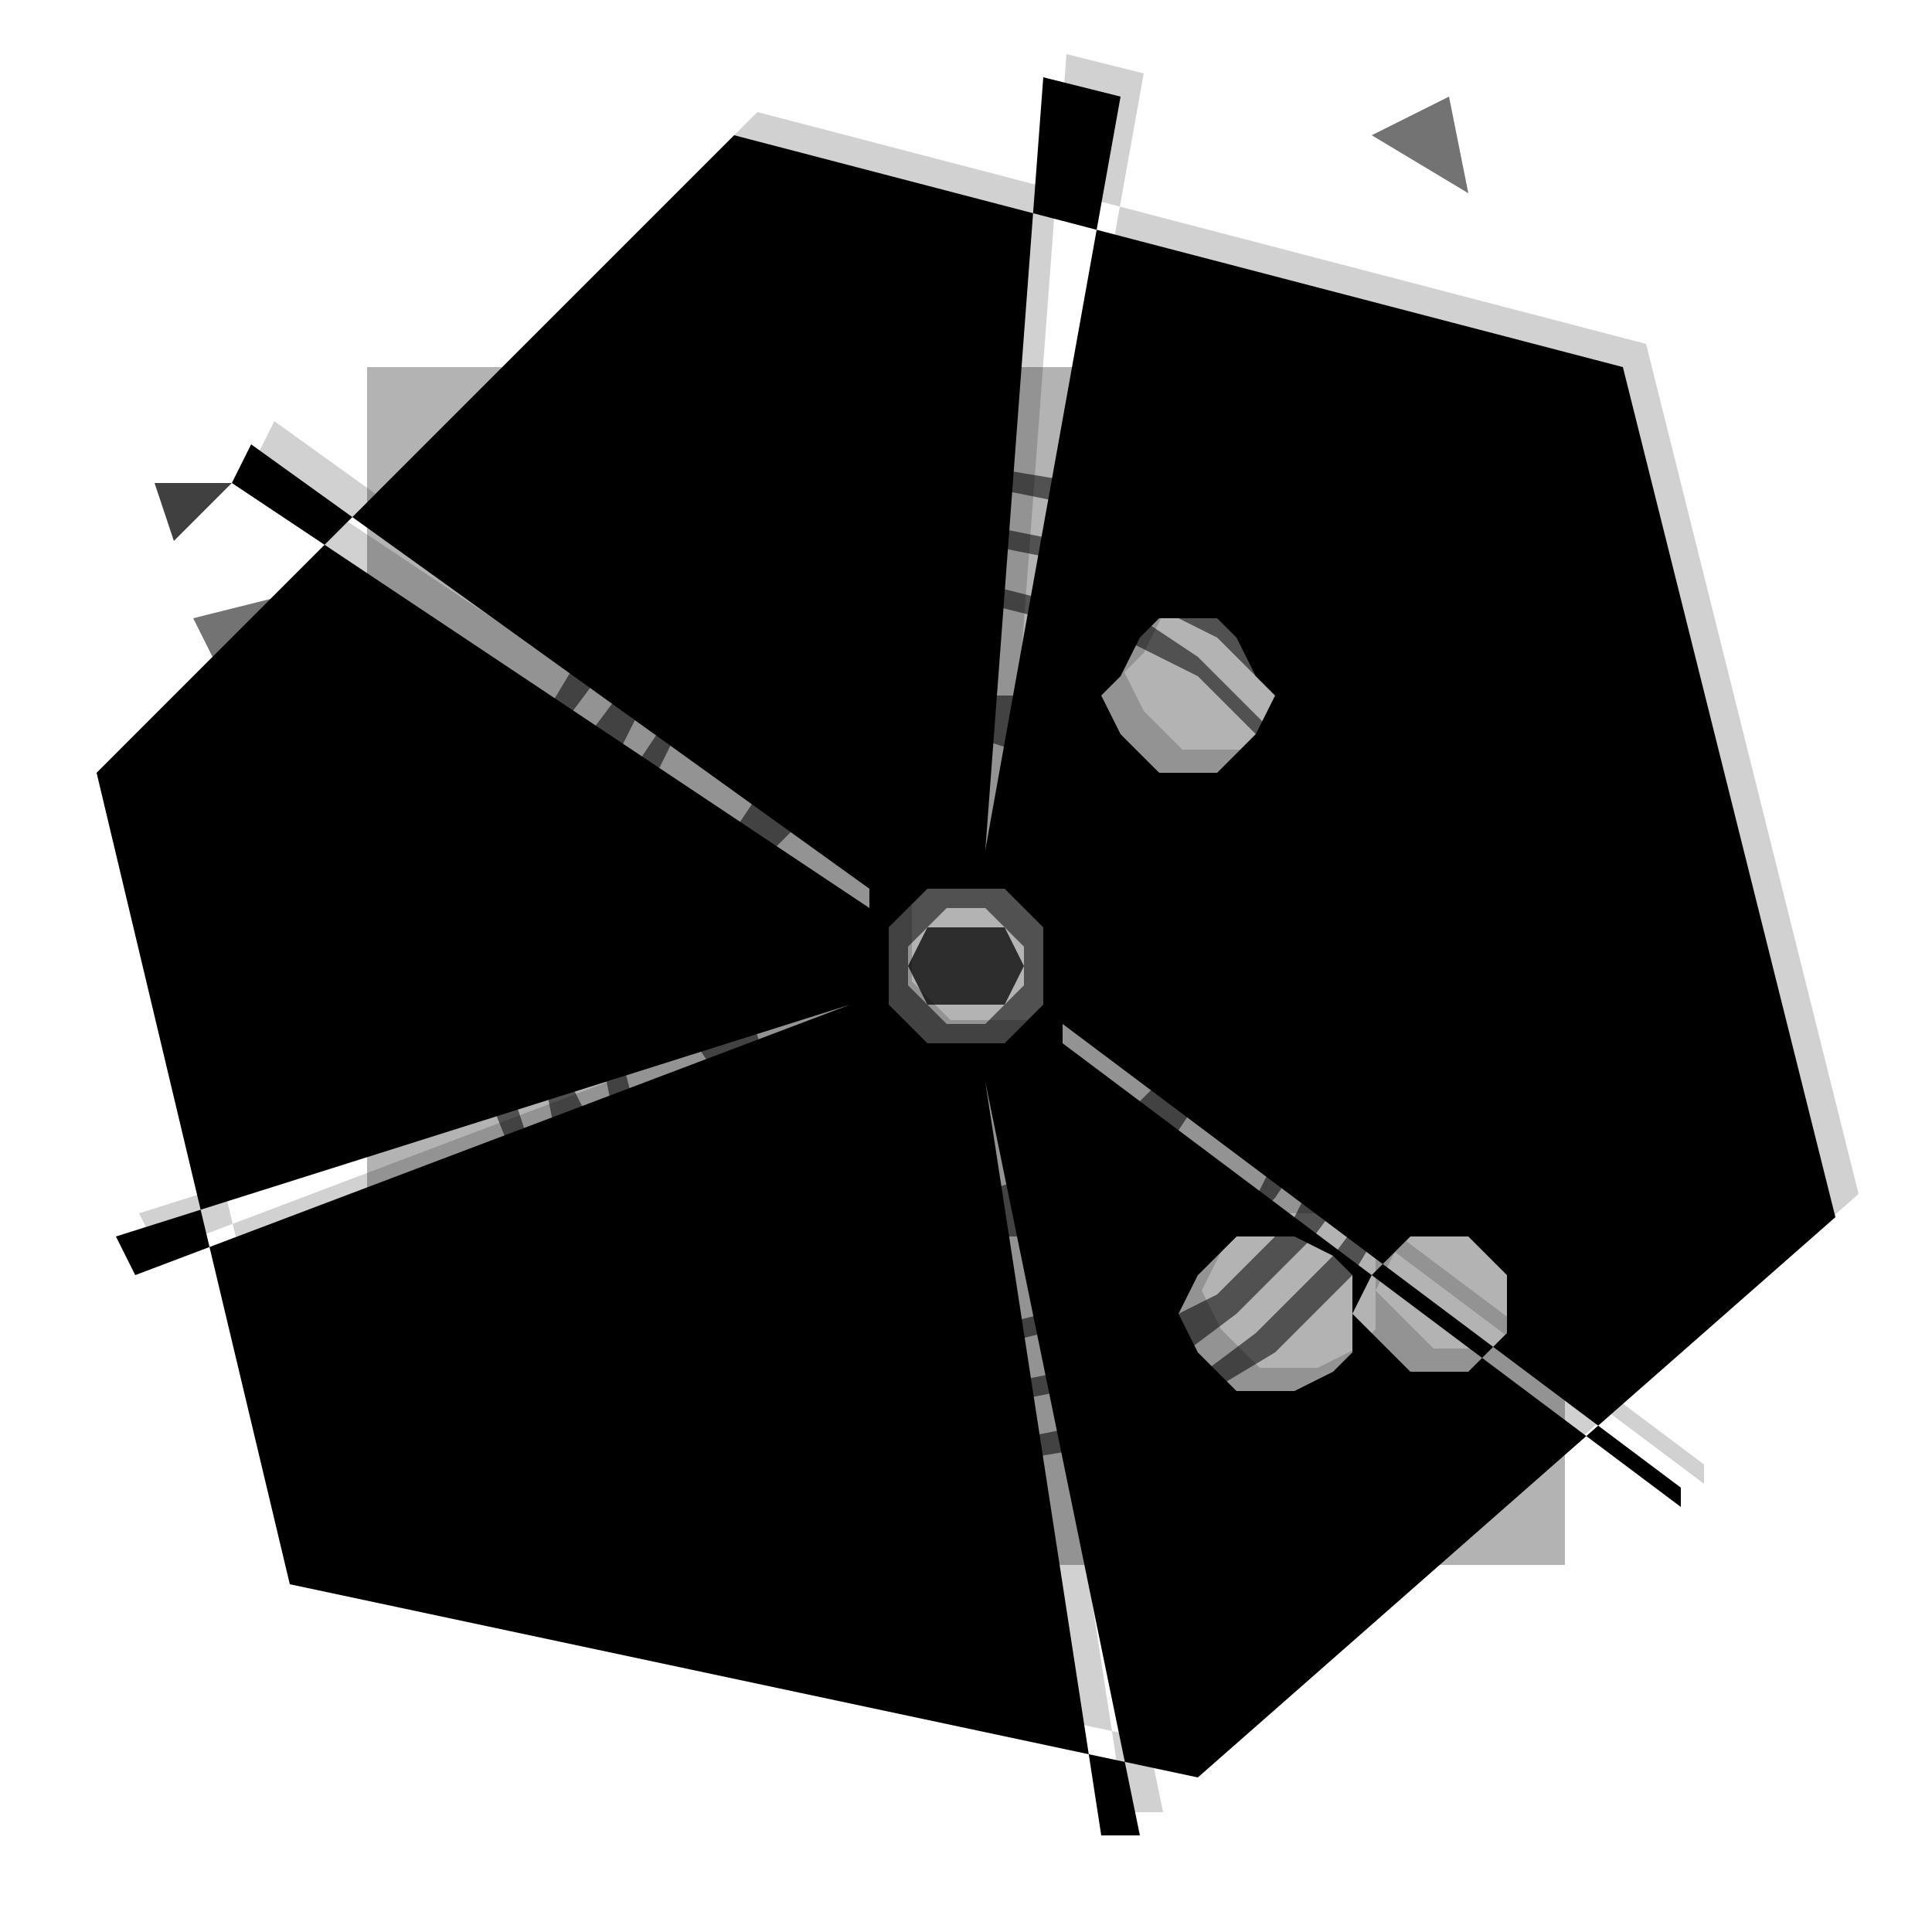
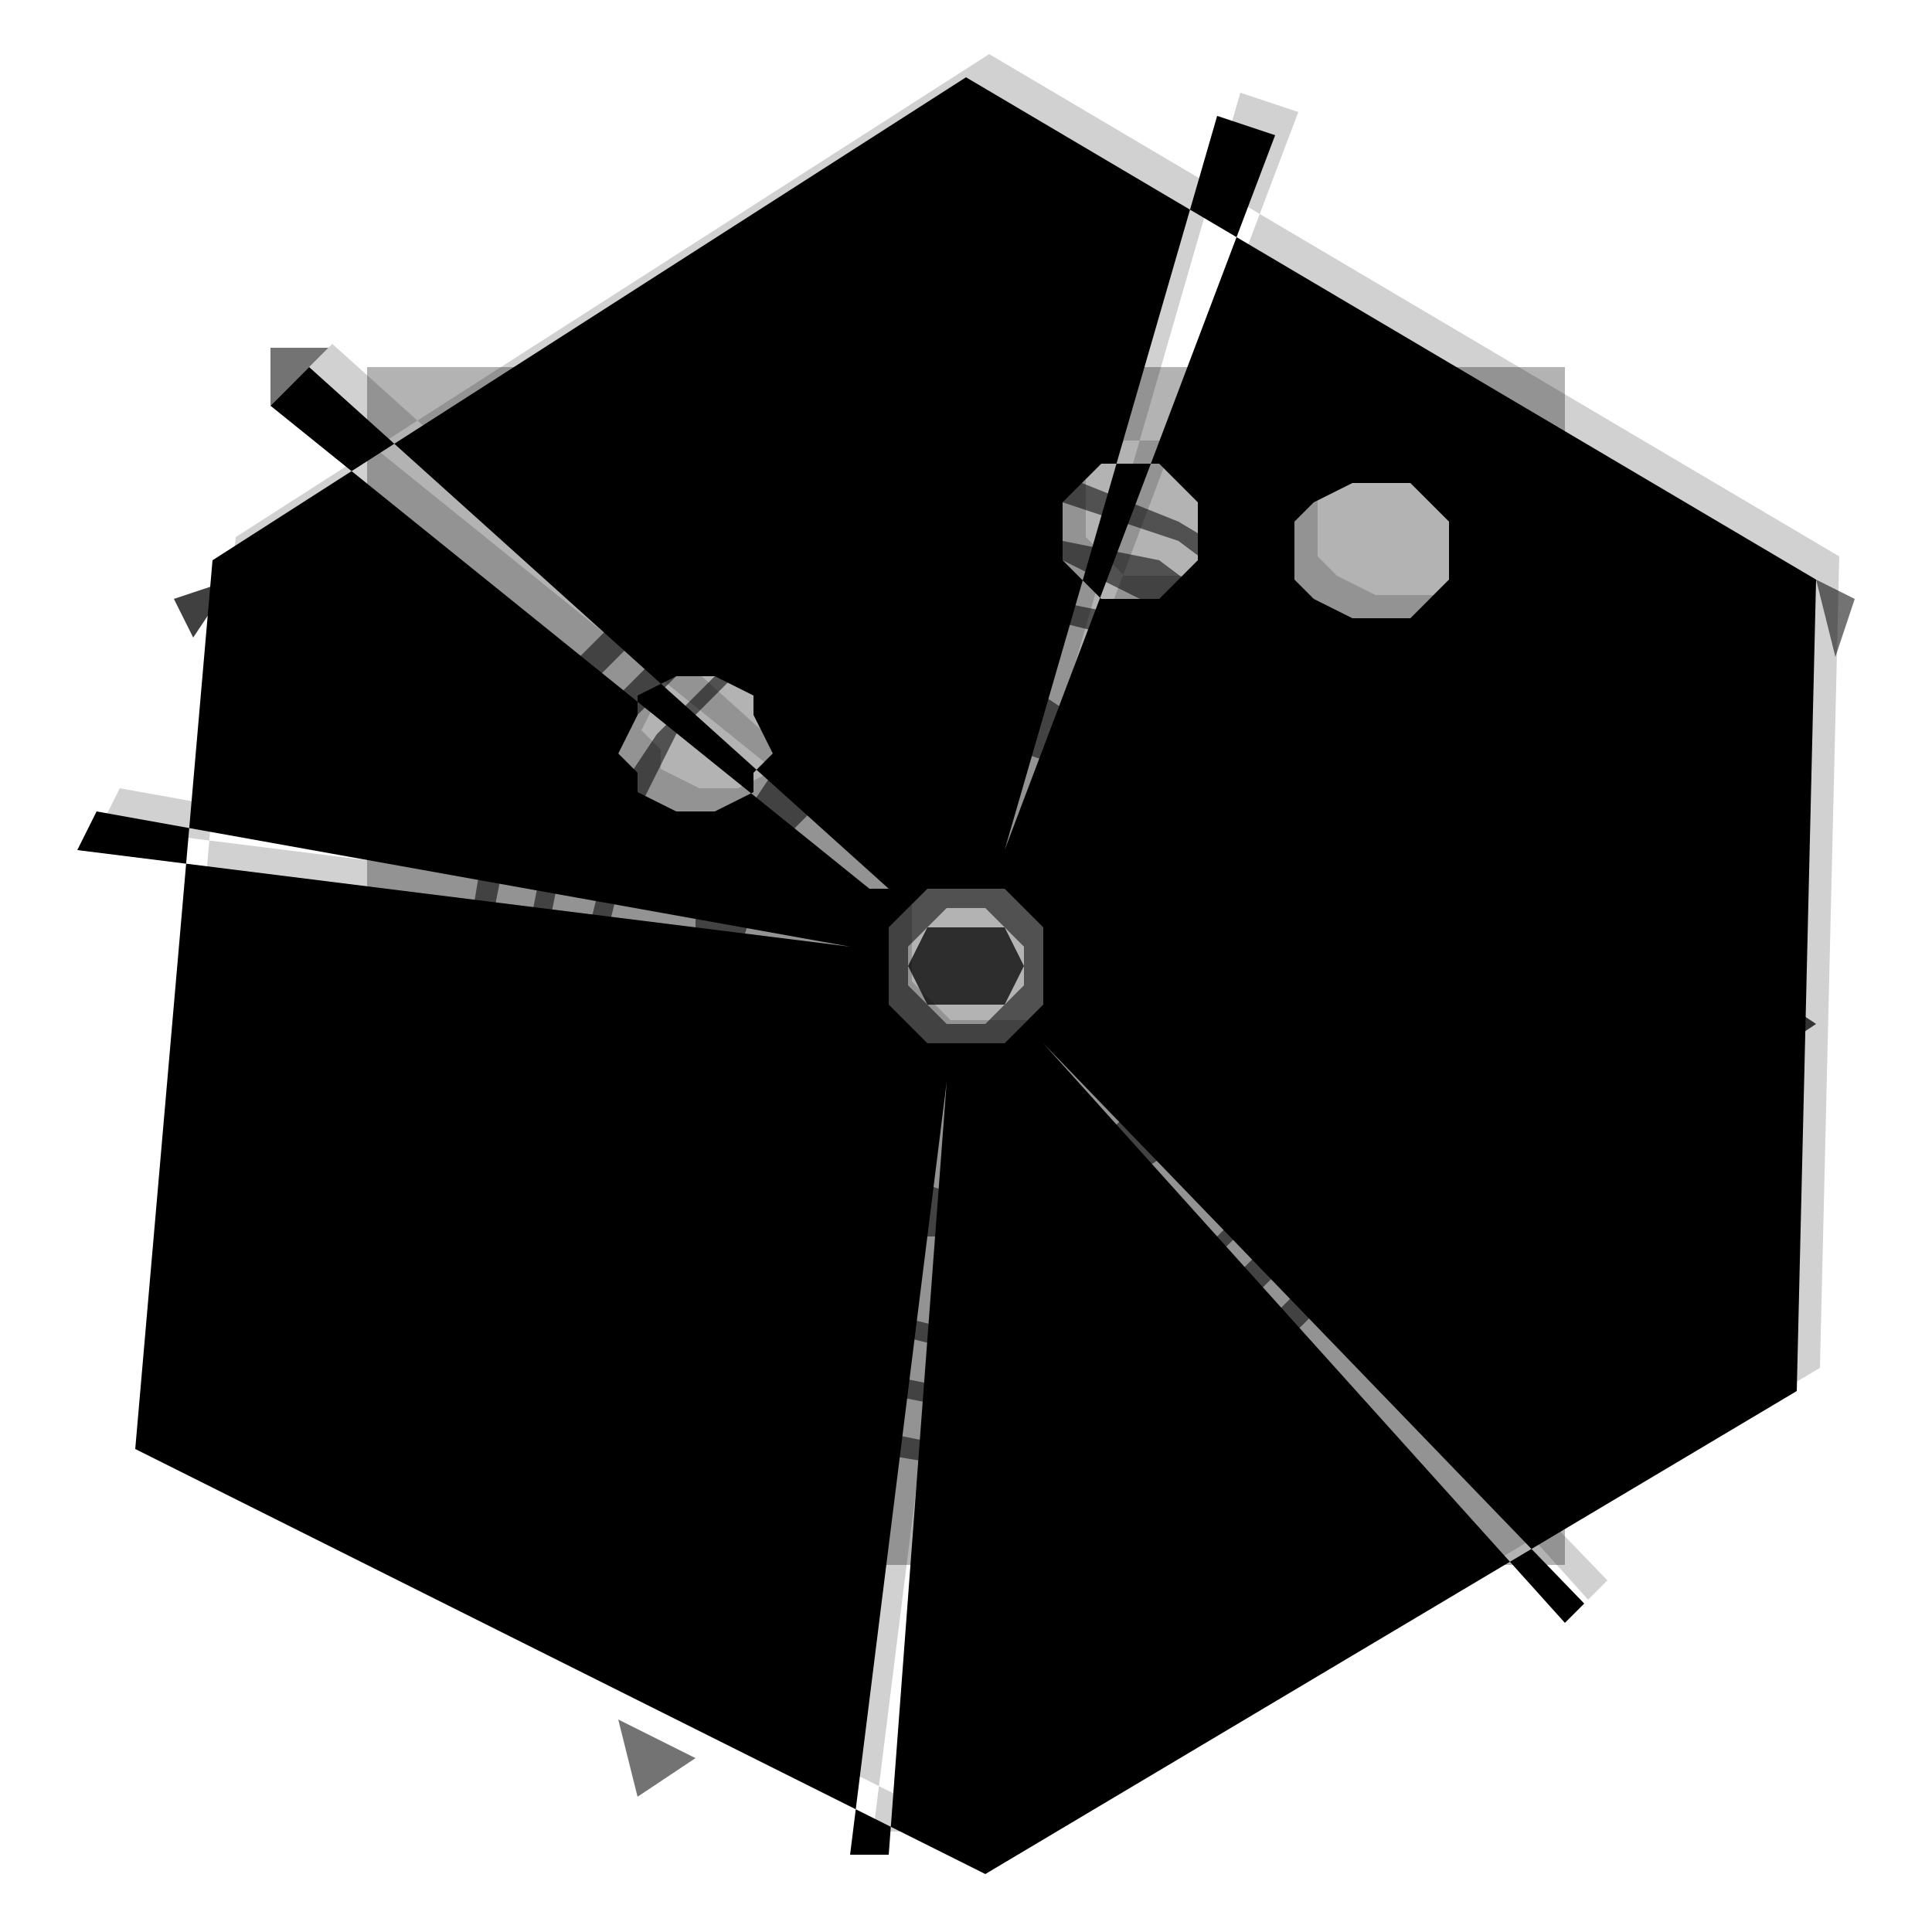
<svg xmlns="http://www.w3.org/2000/svg" viewBox="0 0 100 100" role="img" aria-label="@playform/ets-hook-dsh-replay-suggester - spike-star">
  <style>
		@media (prefers-reduced-motion: no-preference) {
			.ets-hook-dsh-replay-suggester-scene * { transform-box: view-box; transform-origin: 50% 50%; }
- 		.ets-hook-dsh-replay-suggester-counter { animation: ets-hook-dsh-replay-suggester-counter 28s linear -1s infinite; }
+ 		.ets-hook-dsh-replay-suggester-counter { animation: ets-hook-dsh-replay-suggester-counter 28s linear -3s infinite; }
		@keyframes ets-hook-dsh-replay-suggester-counter { to { transform: rotate(-360deg); } }
- 		.ets-hook-dsh-replay-suggester-breathe { animation: ets-hook-dsh-replay-suggester-breathe 6s ease-in-out -1s infinite; }
+ 		.ets-hook-dsh-replay-suggester-breathe { animation: ets-hook-dsh-replay-suggester-breathe 6s ease-in-out -3s infinite; }
		@keyframes ets-hook-dsh-replay-suggester-breathe { 50% { transform: scale(1.06); opacity: 0.85; } }
- 		.ets-hook-dsh-replay-suggester-fire { animation: ets-hook-dsh-replay-suggester-fire 3.2s ease-in-out infinite; }
+ 		.ets-hook-dsh-replay-suggester-fire { animation: ets-hook-dsh-replay-suggester-fire 2.6s ease-in-out infinite; }
		@keyframes ets-hook-dsh-replay-suggester-fire { 0%, 100% { opacity: 0.35; } 50% { opacity: 1; } }
- 		.ets-hook-dsh-replay-suggester-twinkle { animation: ets-hook-dsh-replay-suggester-twinkle 10s ease-in-out -1s infinite; }
+ 		.ets-hook-dsh-replay-suggester-twinkle { animation: ets-hook-dsh-replay-suggester-twinkle 12s ease-in-out -3s infinite; }
		@keyframes ets-hook-dsh-replay-suggester-twinkle { 0%, 100% { transform: scale(0.94); opacity: 0.4; } 50% { transform: scale(1.06); opacity: 1; } }
- 		.ets-hook-dsh-replay-suggester-trace { animation: ets-hook-dsh-replay-suggester-trace 6s ease-in-out -1s infinite; }
+ 		.ets-hook-dsh-replay-suggester-trace { animation: ets-hook-dsh-replay-suggester-trace 5s ease-in-out -3s infinite; }
		@keyframes ets-hook-dsh-replay-suggester-trace { 0%, 100% { transform: translate(0, 0); opacity: 1; } 50% { transform: translate(1.4px, -1.4px); opacity: 0.35; } }
		}
	</style>
  <defs>
    <path id="ets-hook-dsh-replay-suggester-0" d="M81,81 L19,81 L19,19 L81,19 Z" />
-     <path id="ets-hook-dsh-replay-suggester-1" d="M47,16 L46,18 L45,19 L43,18 L42,16 L43,15 L45,14 L46,15 Z" />
-     <path id="ets-hook-dsh-replay-suggester-2" d="M85,39 L84,41 L82,41 L80,41 L80,39 L80,37 L82,37 L84,37 Z" />
-     <path id="ets-hook-dsh-replay-suggester-3" d="M76,25 L75,27 L73,28 L71,27 L71,25 L71,23 L73,23 L75,23 Z" />
-     <path id="ets-hook-dsh-replay-suggester-4" d="M95,63 L62,92 L15,82 L5,40 L38,7 L84,19 Z M55,53 L87,77 L87,78 L55,54 Z M66,36 L65,38 L64,39 L63,40 L61,40 L60,40 L59,39 L58,38 L57,36 L58,35 L59,33 L60,32 L61,32 L63,32 L64,33 L65,35 Z M51,56 L59,95 L57,95 L51,56 Z M44,52 L7,66 L6,64 L44,52 Z M70,68 L70,70 L69,71 L67,72 L66,72 L64,72 L63,71 L62,70 L61,68 L62,66 L63,65 L64,64 L66,64 L67,64 L69,65 L70,66 Z M45,47 L12,25 L13,23 L45,46 Z M51,44 L54,4 L58,5 L51,44 Z M78,68 L78,69 L77,70 L76,71 L74,71 L73,71 L72,70 L71,69 L70,68 L71,66 L72,65 L73,64 L74,64 L76,64 L77,65 L78,66 Z M54,50 L54,52 L53,53 L52,54 L50,54 L48,54 L47,53 L46,52 L46,50 L46,48 L47,47 L48,46 L50,46 L52,46 L53,47 L54,48 Z" />
+     <path id="ets-hook-dsh-replay-suggester-1" d="M58,16 L57,18 L55,19 L54,18 L53,16 L54,15 L55,14 L57,15 Z" />
+     <path id="ets-hook-dsh-replay-suggester-2" d="M82,68 L81,69 L79,70 L77,69 L77,68 L77,66 L79,65 L81,66 Z" />
+     <path id="ets-hook-dsh-replay-suggester-3" d="M28,74 L28,76 L26,76 L24,76 L24,74 L24,72 L26,72 L28,72 Z" />
+     <path id="ets-hook-dsh-replay-suggester-4" d="M93,72 L51,97 L7,75 L11,29 L50,4 L94,30 Z M54,54 L82,83 L81,84 L54,54 Z M40,39 L39,40 L39,41 L37,42 L36,42 L35,42 L33,41 L33,40 L32,39 L33,37 L33,36 L35,35 L36,35 L37,35 L39,36 L39,37 Z M49,56 L46,96 L44,96 L49,56 Z M44,49 L4,44 L5,42 L44,49 Z M62,28 L62,29 L61,30 L60,31 L59,31 L57,31 L56,30 L55,29 L55,28 L55,26 L56,25 L57,24 L59,24 L60,24 L61,25 L62,26 Z M45,46 L14,21 L16,19 L46,46 Z M52,44 L63,6 L66,7 L52,44 Z M75,29 L75,30 L74,31 L73,32 L71,32 L70,32 L68,31 L67,30 L67,29 L67,27 L68,26 L70,25 L71,25 L73,25 L74,26 L75,27 Z M54,50 L54,52 L53,53 L52,54 L50,54 L48,54 L47,53 L46,52 L46,50 L46,48 L47,47 L48,46 L50,46 L52,46 L53,47 L54,48 Z" />
    <path id="ets-hook-dsh-replay-suggester-5" d="M64,50 L64,54 L62,57 L60,60 L57,62 L54,64 L50,64 L46,64 L43,62 L40,60 L38,57 L36,54 L36,50 L36,46 L38,43 L40,40 L43,38 L46,36 L50,36 L54,36 L57,38 L60,40 L62,43 L64,46 Z M62,50 L61,53 L60,56 L58,58 L56,60 L53,61 L50,62 L47,61 L44,60 L42,58 L40,56 L39,53 L38,50 L39,47 L40,44 L42,42 L44,40 L47,39 L50,38 L53,39 L56,40 L58,42 L60,44 L61,47 Z" />
    <path id="ets-hook-dsh-replay-suggester-6" d="M55,50 L55,52 L54,54 L52,55 L50,55 L48,55 L46,54 L45,52 L45,50 L45,48 L46,46 L48,45 L50,45 L52,45 L54,46 L55,48 Z M53,50 L53,51 L52,52 L51,53 L50,53 L49,53 L48,52 L47,51 L47,50 L47,49 L48,48 L49,47 L50,47 L51,47 L52,48 L53,49 Z" />
    <path id="ets-hook-dsh-replay-suggester-7" d="M70,50 L69,54 L68,59 L66,62 L62,66 L59,68 L54,69 L50,70 L46,69 L41,68 L38,66 L34,62 L32,59 L31,54 L30,50 L31,46 L32,41 L34,38 L38,34 L41,32 L46,31 L50,30 L54,31 L59,32 L62,34 L66,38 L68,41 L69,46 Z M69,50 L68,54 L67,58 L65,62 L62,65 L58,67 L54,68 L50,69 L46,68 L42,67 L38,65 L35,62 L33,58 L32,54 L31,50 L32,46 L33,42 L35,38 L38,35 L42,33 L46,32 L50,31 L54,32 L58,33 L62,35 L65,38 L67,42 L68,46 Z" />
    <path id="ets-hook-dsh-replay-suggester-8" d="M73,50 L72,55 L71,60 L68,64 L64,68 L60,71 L55,72 L50,73 L45,72 L40,71 L36,68 L32,64 L29,60 L28,55 L27,50 L28,45 L29,40 L32,36 L36,32 L40,29 L45,28 L50,27 L55,28 L60,29 L64,32 L68,36 L71,40 L72,45 Z M72,50 L71,55 L69,59 L67,63 L63,67 L59,69 L55,71 L50,72 L45,71 L41,69 L37,67 L33,63 L31,59 L29,55 L28,50 L29,45 L31,41 L33,37 L37,33 L41,31 L45,29 L50,28 L55,29 L59,31 L63,33 L67,37 L69,41 L71,45 Z" />
    <path id="ets-hook-dsh-replay-suggester-9" d="M76,50 L75,56 L73,61 L70,66 L66,70 L61,73 L56,75 L50,76 L44,75 L39,73 L34,70 L30,66 L27,61 L25,56 L24,50 L25,44 L27,39 L30,34 L34,30 L39,27 L44,25 L50,24 L56,25 L61,27 L66,30 L70,34 L73,39 L75,44 Z M75,50 L74,55 L72,61 L69,65 L65,69 L61,72 L55,74 L50,75 L45,74 L39,72 L35,69 L31,65 L28,61 L26,55 L25,50 L26,45 L28,39 L31,35 L35,31 L39,28 L45,26 L50,25 L55,26 L61,28 L65,31 L69,35 L72,39 L74,45 Z" />
    <path id="ets-hook-dsh-replay-suggester-10" d="M74,57 L73,58 L73,58 L72,57 L73,56 L73,56 Z" />
    <path id="ets-hook-dsh-replay-suggester-11" d="M33,66 L33,67 L32,67 L32,66 L32,66 L33,66 Z" />
    <path id="ets-hook-dsh-replay-suggester-12" d="M45,27 L45,27 L44,27 L44,27 L44,26 L45,26 Z" />
-     <path id="ets-hook-dsh-replay-suggester-13" d="M71,7 L75,5 L76,10 Z" />
-     <path id="ets-hook-dsh-replay-suggester-14" d="M19,79 L17,79 L17,77 Z" />
-     <path id="ets-hook-dsh-replay-suggester-15" d="M17,74 L13,73 L15,70 Z" />
-     <path id="ets-hook-dsh-replay-suggester-16" d="M9,28 L8,25 L12,25 Z" />
-     <path id="ets-hook-dsh-replay-suggester-17" d="M12,36 L10,32 L14,31 Z" />
+     <path id="ets-hook-dsh-replay-suggester-13" d="M94,30 L96,31 L95,34 Z" />
+     <path id="ets-hook-dsh-replay-suggester-14" d="M91,51 L94,53 L91,55 Z" />
+     <path id="ets-hook-dsh-replay-suggester-15" d="M36,91 L33,93 L32,89 Z" />
+     <path id="ets-hook-dsh-replay-suggester-16" d="M10,33 L9,31 L12,30 Z" />
+     <path id="ets-hook-dsh-replay-suggester-17" d="M14,21 L14,18 L17,18 Z" />
    <path id="ets-hook-dsh-replay-suggester-18" d="M53,50 L52,52 L51,52 L49,52 L48,52 L47,50 L48,48 L49,48 L51,48 L52,48 Z" />
  </defs>
  <g class="ets-hook-dsh-replay-suggester-scene">
    <g fill="currentColor" fill-opacity="0.3" fill-rule="evenodd">
      <use class="ets-hook-dsh-replay-suggester-breathe" href="#ets-hook-dsh-replay-suggester-0" />
    </g>
    <g fill="currentColor" fill-opacity="0.55" fill-rule="evenodd">
-       <use class="ets-hook-dsh-replay-suggester-fire" style="animation-delay:-1.00s" href="#ets-hook-dsh-replay-suggester-1" />
-       <use class="ets-hook-dsh-replay-suggester-fire" style="animation-delay:-1.18s" href="#ets-hook-dsh-replay-suggester-2" />
-       <use class="ets-hook-dsh-replay-suggester-fire" style="animation-delay:-1.36s" href="#ets-hook-dsh-replay-suggester-3" />
+       <use class="ets-hook-dsh-replay-suggester-fire" style="animation-delay:-3.00s" href="#ets-hook-dsh-replay-suggester-1" />
+       <use class="ets-hook-dsh-replay-suggester-fire" style="animation-delay:-3.18s" href="#ets-hook-dsh-replay-suggester-2" />
+       <use class="ets-hook-dsh-replay-suggester-fire" style="animation-delay:-3.36s" href="#ets-hook-dsh-replay-suggester-3" />
    </g>
    <g fill="currentColor" fill-opacity="1" fill-rule="evenodd">
      <use href="#ets-hook-dsh-replay-suggester-4" />
    </g>
    <g fill="currentColor" fill-opacity="0.55" fill-rule="evenodd">
      <use class="ets-hook-dsh-replay-suggester-breathe" href="#ets-hook-dsh-replay-suggester-5" />
      <use class="ets-hook-dsh-replay-suggester-breathe" href="#ets-hook-dsh-replay-suggester-6" />
      <use class="ets-hook-dsh-replay-suggester-breathe" href="#ets-hook-dsh-replay-suggester-7" />
      <use class="ets-hook-dsh-replay-suggester-breathe" href="#ets-hook-dsh-replay-suggester-8" />
      <use class="ets-hook-dsh-replay-suggester-breathe" href="#ets-hook-dsh-replay-suggester-9" />
      <use class="ets-hook-dsh-replay-suggester-counter" href="#ets-hook-dsh-replay-suggester-10" />
      <use class="ets-hook-dsh-replay-suggester-counter" href="#ets-hook-dsh-replay-suggester-11" />
      <use class="ets-hook-dsh-replay-suggester-counter" href="#ets-hook-dsh-replay-suggester-12" />
      <use class="ets-hook-dsh-replay-suggester-twinkle" href="#ets-hook-dsh-replay-suggester-13" />
    </g>
    <g fill="currentColor" fill-opacity="0.75" fill-rule="evenodd">
      <use class="ets-hook-dsh-replay-suggester-twinkle" href="#ets-hook-dsh-replay-suggester-14" />
    </g>
    <g fill="currentColor" fill-opacity="0.55" fill-rule="evenodd">
      <use class="ets-hook-dsh-replay-suggester-twinkle" href="#ets-hook-dsh-replay-suggester-15" />
    </g>
    <g fill="currentColor" fill-opacity="0.75" fill-rule="evenodd">
      <use class="ets-hook-dsh-replay-suggester-twinkle" href="#ets-hook-dsh-replay-suggester-16" />
    </g>
    <g fill="currentColor" fill-opacity="0.55" fill-rule="evenodd">
      <use class="ets-hook-dsh-replay-suggester-twinkle" href="#ets-hook-dsh-replay-suggester-17" />
    </g>
    <g fill="currentColor" fill-opacity="0.75" fill-rule="evenodd">
      <use class="ets-hook-dsh-replay-suggester-breathe" href="#ets-hook-dsh-replay-suggester-18" />
    </g>
    <g class="ets-hook-dsh-replay-suggester-trace" fill="currentColor" fill-opacity="0.18" fill-rule="evenodd" stroke="none">
      <g transform="translate(1.2,-1.2)">
        <use href="#ets-hook-dsh-replay-suggester-4" />
      </g>
    </g>
  </g>
</svg>
